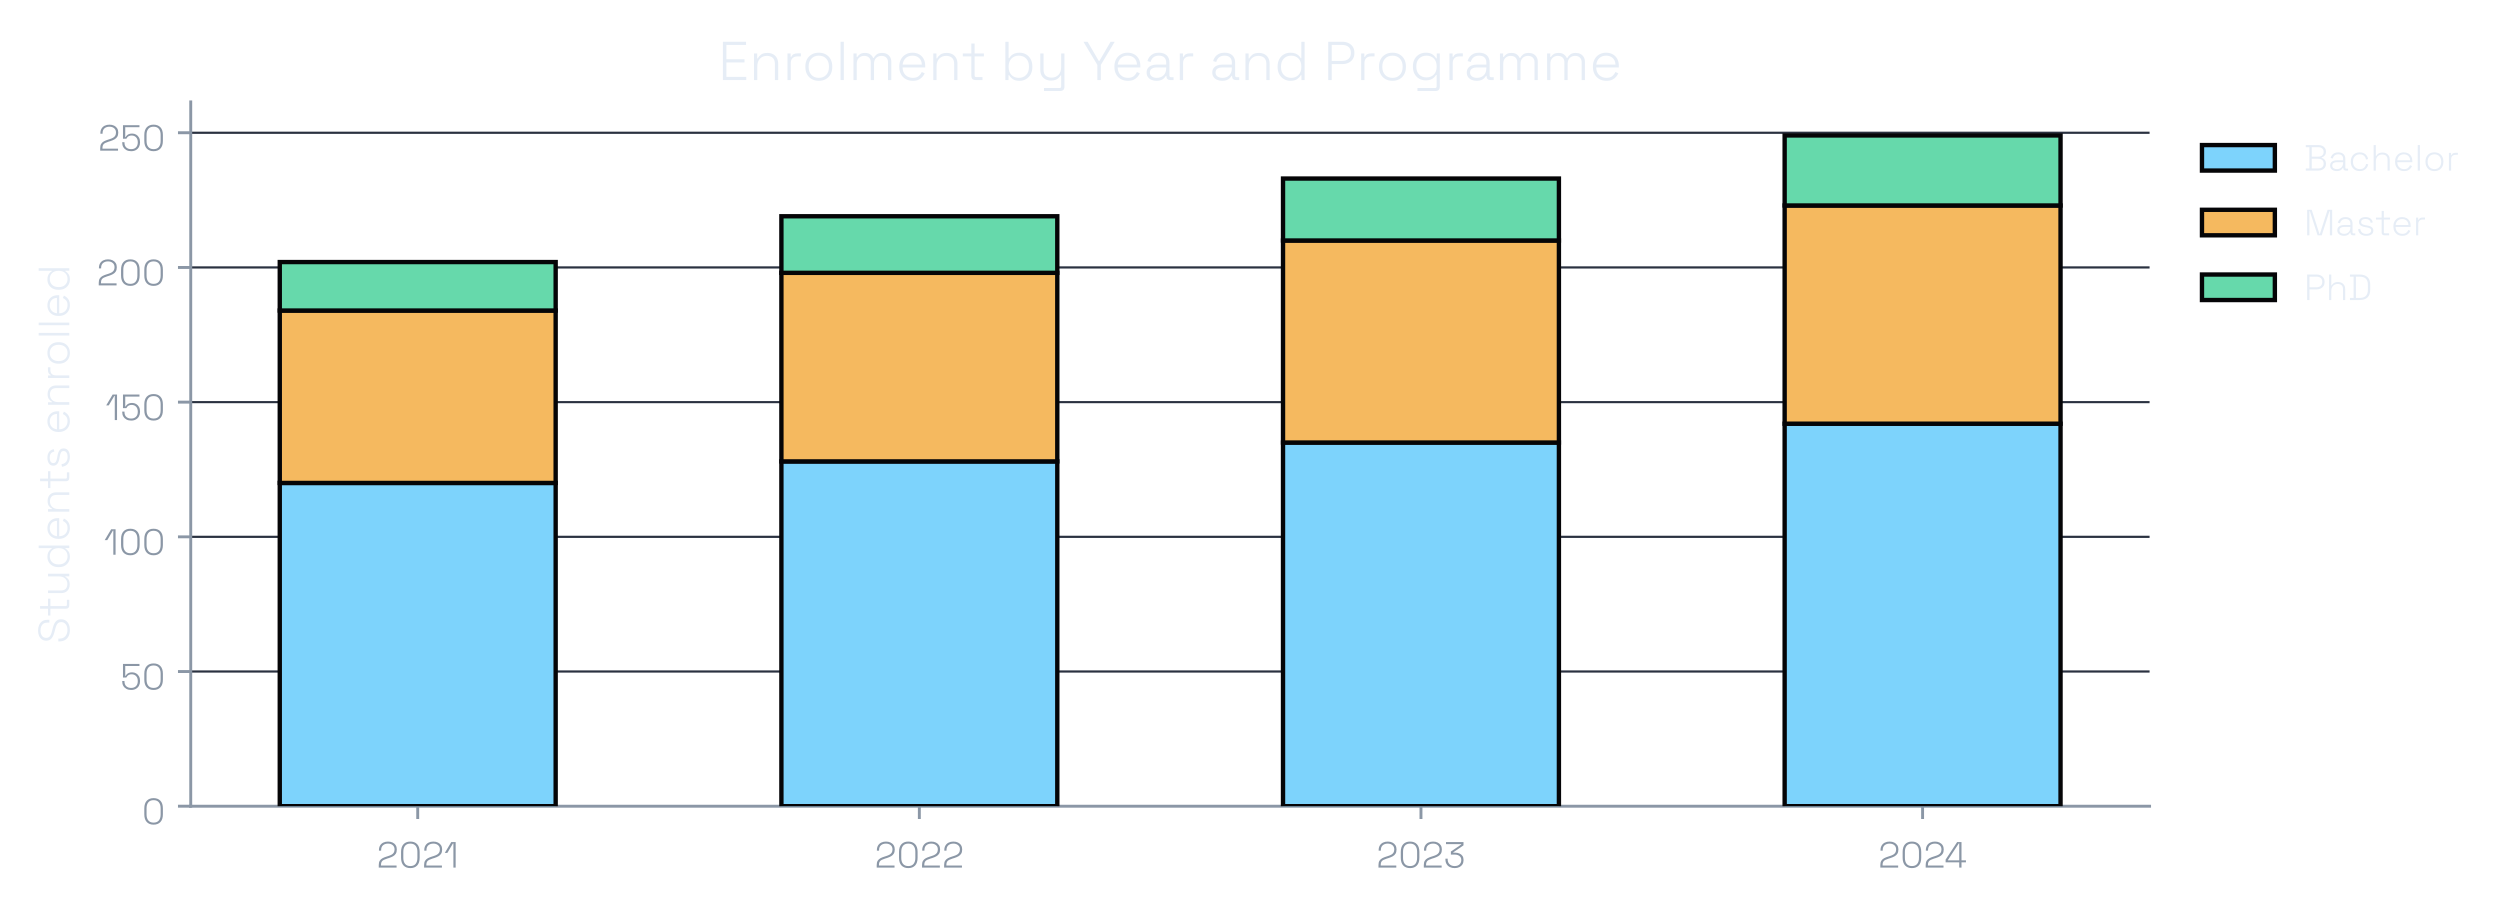
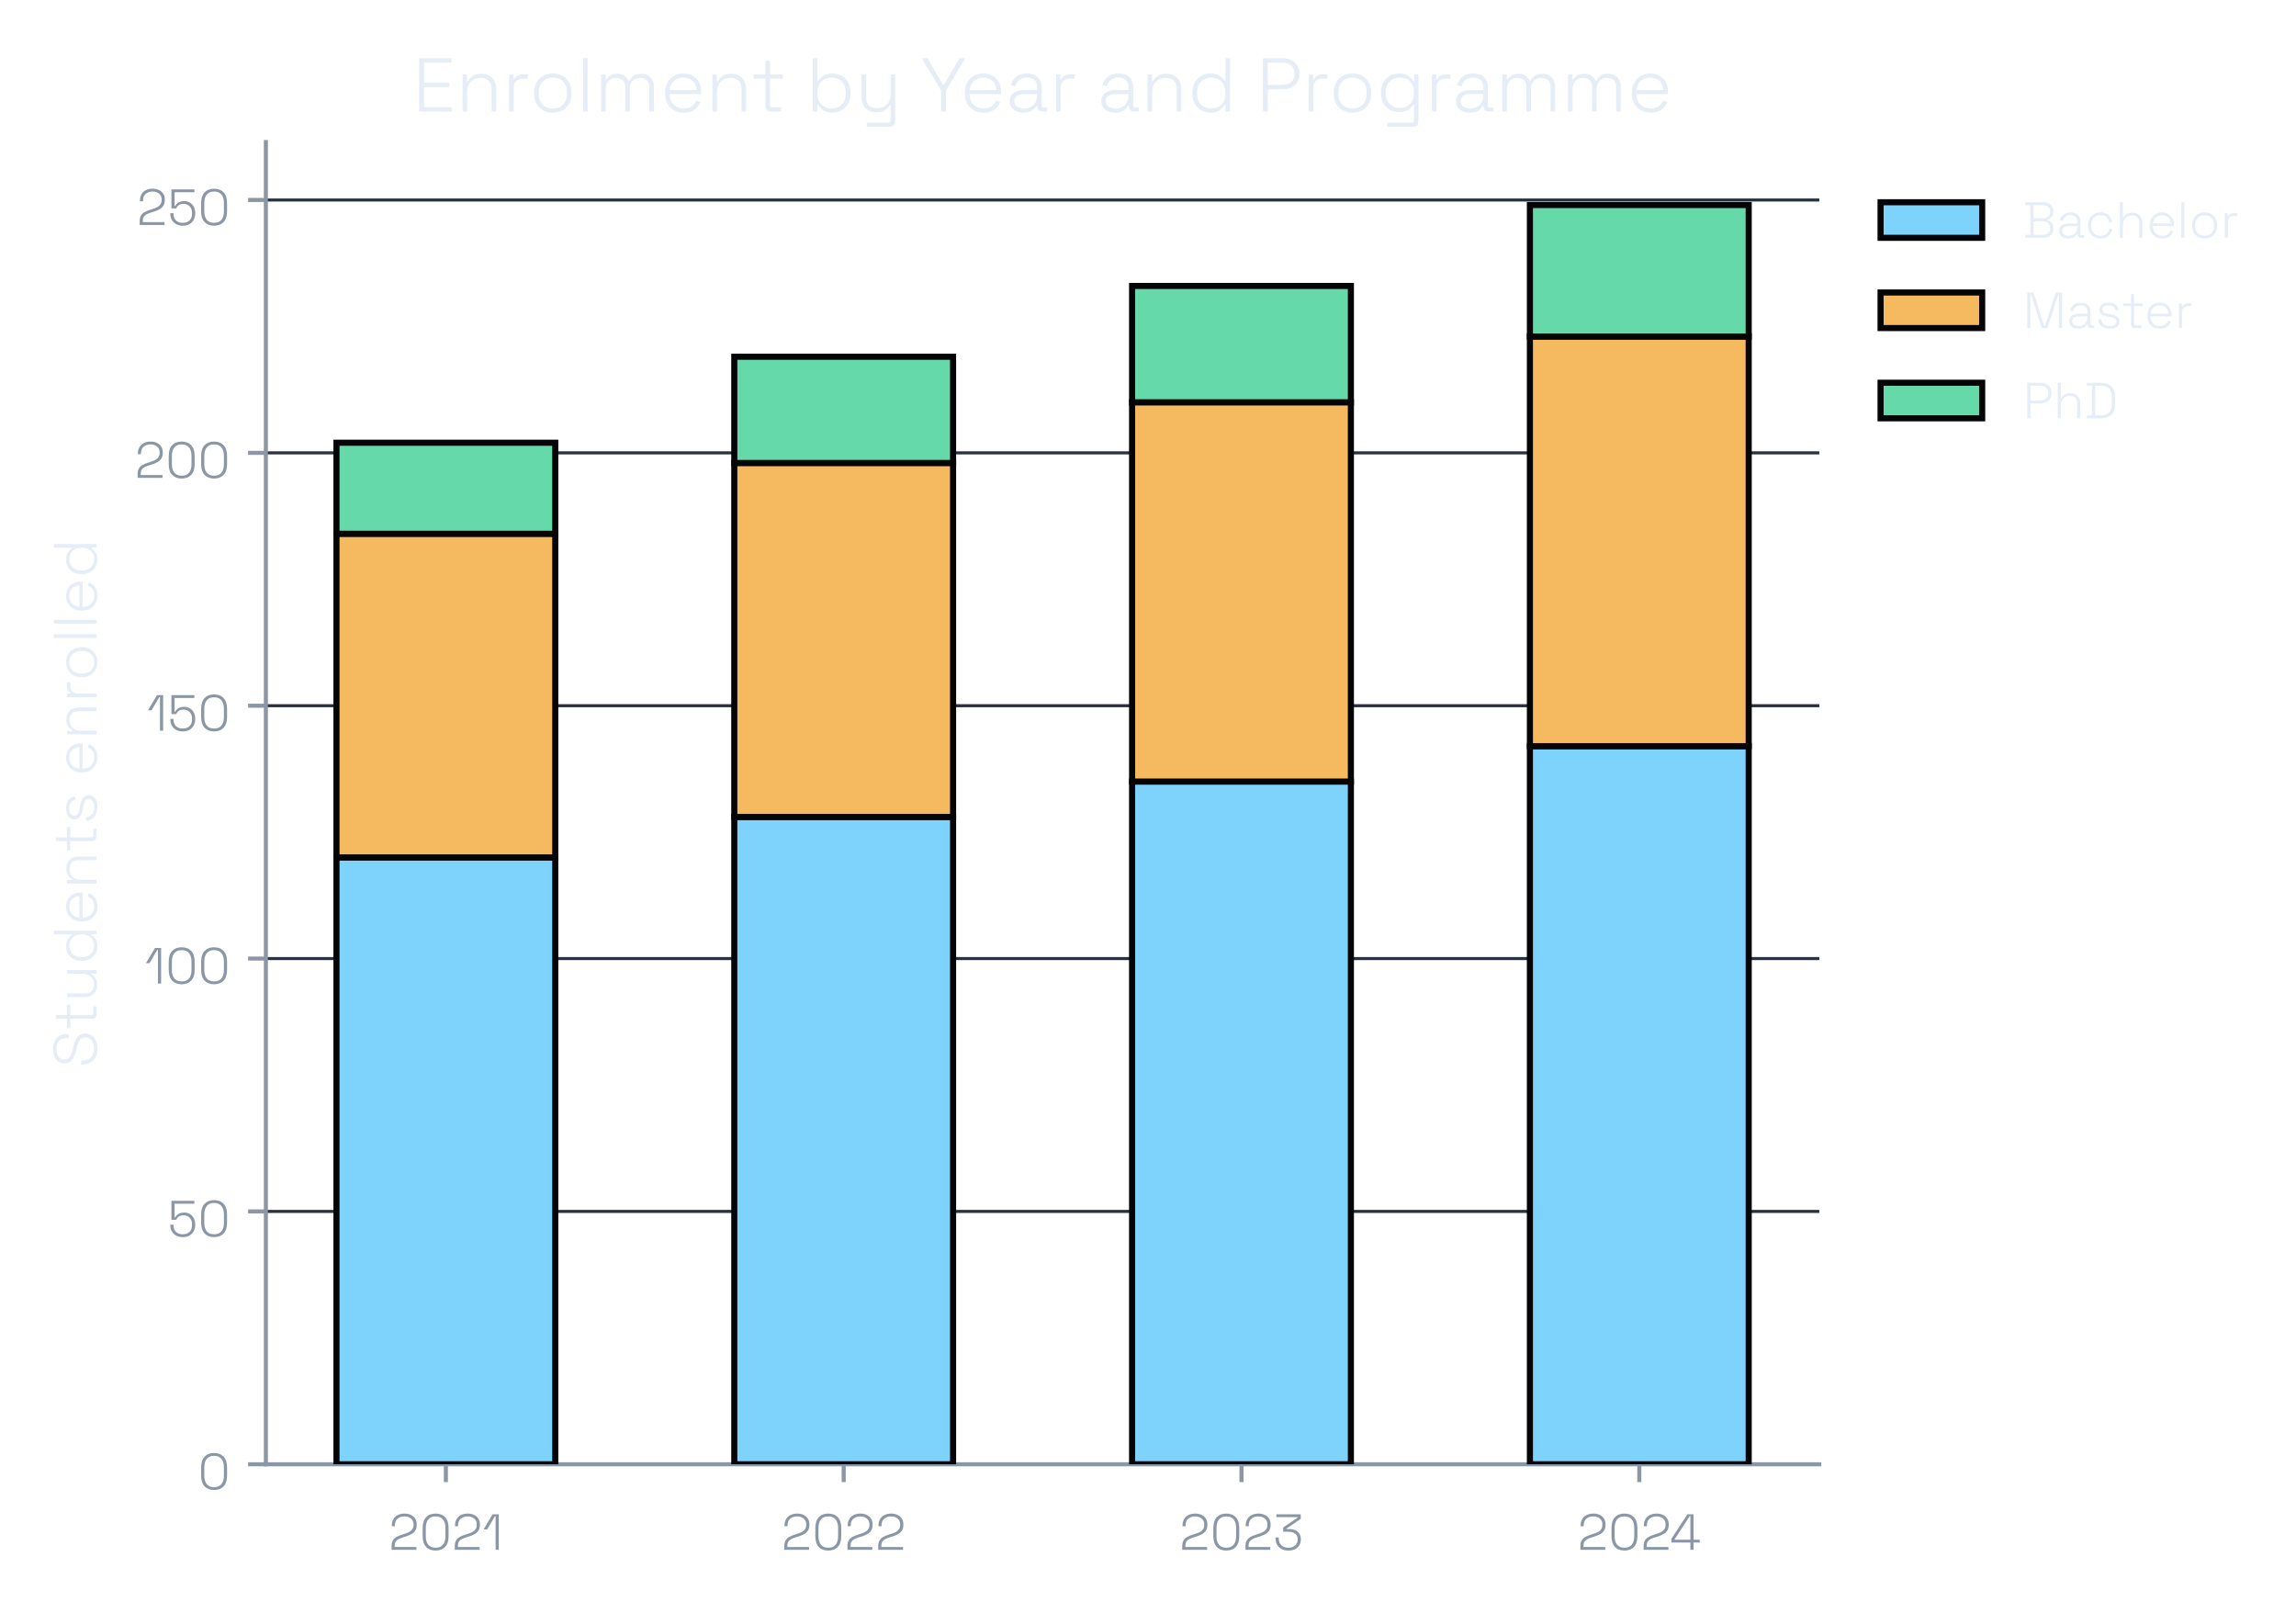
- <svg xmlns="http://www.w3.org/2000/svg" xmlns:xlink="http://www.w3.org/1999/xlink" width="685.918pt" height="248.16pt" viewBox="0 0 685.918 248.16" version="1.1">
+ <svg xmlns="http://www.w3.org/2000/svg" xmlns:xlink="http://www.w3.org/1999/xlink" width="451.923pt" height="315.12pt" viewBox="0 0 451.923 315.12" version="1.1">
  <defs>
    <style type="text/css">*{stroke-linejoin: round; stroke-linecap: butt}</style>
  </defs>
  <g id="figure_1">
    <g id="patch_1">
-       <path d="M 0 248.16  L 685.918 248.16  L 685.918 0  L 0 0  L 0 248.16  z " style="fill: none" />
+       <path d="M 0 315.12  L 451.923 315.12  L 451.923 0  L 0 0  L 0 315.12  z " style="fill: none" />
    </g>
    <g id="axes_1">
      <g id="patch_2">
-         <path d="M 52.331 221.2  L 589.774 221.2  L 589.774 27.96  L 52.331 27.96  L 52.331 221.2  z " style="fill: none" />
+         <path d="M 52.331 288.16  L 358.095 288.16  L 358.095 27.96  L 52.331 27.96  L 52.331 288.16  z " style="fill: none" />
      </g>
      <g id="matplotlib.axis_1">
        <g id="xtick_1">
          <g id="line2d_1">
            <defs>
              <path id="madc9e67ae6" d="M 0 0  L 0 3.5  " style="stroke: #8b97a6; stroke-width: 0.8" />
            </defs>
            <g>
-               <use xlink:href="#madc9e67ae6" x="114.608" y="221.2" style="fill: #8b97a6; stroke: #8b97a6; stroke-width: 0.8" />
+               <use xlink:href="#madc9e67ae6" x="87.762" y="288.16" style="fill: #8b97a6; stroke: #8b97a6; stroke-width: 0.8" />
            </g>
          </g>
          <g id="text_1">
-             <g style="fill: #8b97a6" transform="translate(103.3385 238.0395) scale(0.1 -0.1)">
+             <g style="fill: #8b97a6" transform="translate(76.49233 304.9995) scale(0.1 -0.1)">
              <defs>
                <path id="SpaceGrotesk-Light-3a" d="M 371 0  L 371 442  Q 371 922 544 1200  Q 717 1478 1027 1644  Q 1338 1811 1760 1939  L 2080 2042  Q 2394 2138 2634 2275  Q 2874 2413 3008 2630  Q 3142 2848 3142 3181  L 3142 3206  Q 3142 3674 2819 3942  Q 2496 4211 1997 4211  Q 1466 4211 1126 3926  Q 787 3642 787 3059  L 787 2976  L 403 2976  L 403 3059  Q 403 3546 608 3882  Q 813 4218 1174 4394  Q 1536 4570 1997 4570  Q 2458 4570 2806 4400  Q 3155 4230 3347 3926  Q 3539 3622 3539 3219  L 3539 3162  Q 3539 2726 3369 2448  Q 3200 2170 2893 1994  Q 2586 1818 2170 1683  L 1850 1587  Q 1504 1478 1264 1360  Q 1024 1242 896 1046  Q 768 851 768 506  L 768 358  L 3501 358  L 3501 0  L 371 0  z " transform="scale(0.015625)" />
                <path id="SpaceGrotesk-Light-38" d="M 2042 -90  Q 1286 -90 848 368  Q 410 826 410 1728  L 410 2752  Q 410 3654 848 4112  Q 1286 4570 2042 4570  Q 2797 4570 3235 4112  Q 3674 3654 3674 2752  L 3674 1728  Q 3674 826 3235 368  Q 2797 -90 2042 -90  z M 2042 269  Q 2656 269 2966 649  Q 3277 1030 3277 1702  L 3277 2778  Q 3277 3450 2966 3830  Q 2656 4211 2042 4211  Q 1427 4211 1116 3830  Q 806 3450 806 2778  L 806 1702  Q 806 1030 1116 649  Q 1427 269 2042 269  z " transform="scale(0.015625)" />
                <path id="SpaceGrotesk-Light-39" d="M 1638 0  L 1638 4237  L 1555 4237  L 576 2573  L 128 2573  L 1261 4480  L 2035 4480  L 2035 0  L 1638 0  z " transform="scale(0.015625)" />
              </defs>
              <use xlink:href="#SpaceGrotesk-Light-3a" />
              <use xlink:href="#SpaceGrotesk-Light-38" transform="translate(60.59375 0)" />
              <use xlink:href="#SpaceGrotesk-Light-3a" transform="translate(124.3906 0)" />
              <use xlink:href="#SpaceGrotesk-Light-39" transform="translate(184.9844 0)" />
            </g>
          </g>
        </g>
        <g id="xtick_2">
          <g id="line2d_2">
            <g>
-               <use xlink:href="#madc9e67ae6" x="252.237" y="221.2" style="fill: #8b97a6; stroke: #8b97a6; stroke-width: 0.8" />
+               <use xlink:href="#madc9e67ae6" x="166.063" y="288.16" style="fill: #8b97a6; stroke: #8b97a6; stroke-width: 0.8" />
            </g>
          </g>
          <g id="text_2">
-             <g style="fill: #8b97a6" transform="translate(239.9585 238.0395) scale(0.1 -0.1)">
+             <g style="fill: #8b97a6" transform="translate(153.7838 304.9995) scale(0.1 -0.1)">
              <use xlink:href="#SpaceGrotesk-Light-3a" />
              <use xlink:href="#SpaceGrotesk-Light-38" transform="translate(60.59375 0)" />
              <use xlink:href="#SpaceGrotesk-Light-3a" transform="translate(124.3906 0)" />
              <use xlink:href="#SpaceGrotesk-Light-3a" transform="translate(184.9844 0)" />
            </g>
          </g>
        </g>
        <g id="xtick_3">
          <g id="line2d_3">
            <g>
-               <use xlink:href="#madc9e67ae6" x="389.867" y="221.2" style="fill: #8b97a6; stroke: #8b97a6; stroke-width: 0.8" />
+               <use xlink:href="#madc9e67ae6" x="244.363" y="288.16" style="fill: #8b97a6; stroke: #8b97a6; stroke-width: 0.8" />
            </g>
          </g>
          <g id="text_3">
-             <g style="fill: #8b97a6" transform="translate(377.6278 238.0395) scale(0.1 -0.1)">
+             <g style="fill: #8b97a6" transform="translate(232.1244 304.9995) scale(0.1 -0.1)">
              <defs>
                <path id="SpaceGrotesk-Light-3b" d="M 1939 -90  Q 1472 -90 1104 89  Q 736 269 528 611  Q 320 954 320 1440  L 320 1562  L 717 1562  L 717 1434  Q 717 890 1056 579  Q 1395 269 1939 269  Q 2490 269 2797 563  Q 3104 858 3104 1306  L 3104 1344  Q 3104 1677 2947 1881  Q 2790 2086 2524 2185  Q 2259 2285 1939 2285  L 1280 2285  L 1280 2822  L 3098 4058  L 3098 4122  L 422 4122  L 422 4480  L 3494 4480  L 3494 3904  L 1696 2682  L 1696 2618  L 2048 2618  Q 2464 2618 2790 2474  Q 3117 2330 3309 2051  Q 3501 1773 3501 1357  L 3501 1293  Q 3501 877 3309 566  Q 3117 256 2765 83  Q 2413 -90 1939 -90  z " transform="scale(0.015625)" />
              </defs>
              <use xlink:href="#SpaceGrotesk-Light-3a" />
              <use xlink:href="#SpaceGrotesk-Light-38" transform="translate(60.59375 0)" />
              <use xlink:href="#SpaceGrotesk-Light-3a" transform="translate(124.3906 0)" />
              <use xlink:href="#SpaceGrotesk-Light-3b" transform="translate(184.4844 0)" />
            </g>
          </g>
        </g>
        <g id="xtick_4">
          <g id="line2d_4">
            <g>
-               <use xlink:href="#madc9e67ae6" x="527.496" y="221.2" style="fill: #8b97a6; stroke: #8b97a6; stroke-width: 0.8" />
+               <use xlink:href="#madc9e67ae6" x="322.664" y="288.16" style="fill: #8b97a6; stroke: #8b97a6; stroke-width: 0.8" />
            </g>
          </g>
          <g id="text_4">
-             <g style="fill: #8b97a6" transform="translate(515.322 238.0395) scale(0.1 -0.1)">
+             <g style="fill: #8b97a6" transform="translate(310.4901 304.9995) scale(0.1 -0.1)">
              <defs>
                <path id="SpaceGrotesk-Light-3c" d="M 2611 0  L 2611 922  L 218 922  L 218 1395  L 2240 4480  L 3008 4480  L 3008 1280  L 3789 1280  L 3789 922  L 3008 922  L 3008 0  L 2611 0  z M 634 1280  L 2611 1280  L 2611 4250  L 2534 4250  L 634 1344  L 634 1280  z " transform="scale(0.015625)" />
              </defs>
              <use xlink:href="#SpaceGrotesk-Light-3a" />
              <use xlink:href="#SpaceGrotesk-Light-38" transform="translate(60.59375 0)" />
              <use xlink:href="#SpaceGrotesk-Light-3a" transform="translate(124.3906 0)" />
              <use xlink:href="#SpaceGrotesk-Light-3c" transform="translate(181.4844 0)" />
            </g>
          </g>
        </g>
      </g>
      <g id="matplotlib.axis_2">
        <g id="ytick_1">
          <g id="line2d_5">
-             <path d="M 52.331 221.2  L 589.774 221.2  " clip-path="url(#pd6fb20e3fd)" style="fill: none; stroke: #2a3140; stroke-width: 0.6; stroke-linecap: square" />
+             <path d="M 52.331 288.16  L 358.095 288.16  " clip-path="url(#p3722c68fb1)" style="fill: none; stroke: #2a3140; stroke-width: 0.6; stroke-linecap: square" />
          </g>
          <g id="line2d_6">
            <defs>
              <path id="m5a9361fdca" d="M 0 0  L -3.5 0  " style="stroke: #8b97a6; stroke-width: 0.8" />
            </defs>
            <g>
-               <use xlink:href="#m5a9361fdca" x="52.331" y="221.2" style="fill: #8b97a6; stroke: #8b97a6; stroke-width: 0.8" />
+               <use xlink:href="#m5a9361fdca" x="52.331" y="288.16" style="fill: #8b97a6; stroke: #8b97a6; stroke-width: 0.8" />
            </g>
          </g>
          <g id="text_5">
-             <g style="fill: #8b97a6" transform="translate(38.95106 226.1195) scale(0.1 -0.1)">
+             <g style="fill: #8b97a6" transform="translate(38.95106 293.0795) scale(0.1 -0.1)">
              <use xlink:href="#SpaceGrotesk-Light-38" />
            </g>
          </g>
        </g>
        <g id="ytick_2">
          <g id="line2d_7">
-             <path d="M 52.331 184.244  L 589.774 184.244  " clip-path="url(#pd6fb20e3fd)" style="fill: none; stroke: #2a3140; stroke-width: 0.6; stroke-linecap: square" />
+             <path d="M 52.331 238.399  L 358.095 238.399  " clip-path="url(#p3722c68fb1)" style="fill: none; stroke: #2a3140; stroke-width: 0.6; stroke-linecap: square" />
          </g>
          <g id="line2d_8">
            <g>
-               <use xlink:href="#m5a9361fdca" x="52.331" y="184.244" style="fill: #8b97a6; stroke: #8b97a6; stroke-width: 0.8" />
+               <use xlink:href="#m5a9361fdca" x="52.331" y="238.399" style="fill: #8b97a6; stroke: #8b97a6; stroke-width: 0.8" />
            </g>
          </g>
          <g id="text_6">
-             <g style="fill: #8b97a6" transform="translate(32.97138 189.1642) scale(0.1 -0.1)">
+             <g style="fill: #8b97a6" transform="translate(32.97138 243.3187) scale(0.1 -0.1)">
              <defs>
                <path id="SpaceGrotesk-Light-3d" d="M 1926 -90  Q 1453 -90 1101 99  Q 749 288 553 624  Q 358 960 358 1402  L 358 1485  L 755 1485  L 755 1421  Q 755 845 1081 557  Q 1408 269 1920 269  Q 2470 269 2780 582  Q 3091 896 3091 1453  L 3091 1504  Q 3091 2035 2793 2348  Q 2496 2662 2010 2662  Q 1728 2662 1542 2569  Q 1357 2477 1251 2345  Q 1146 2214 1082 2093  L 493 2093  L 493 4480  L 3386 4480  L 3386 4122  L 890 4122  L 890 2387  L 966 2387  Q 1037 2534 1171 2675  Q 1306 2816 1533 2912  Q 1760 3008 2099 3008  Q 2490 3008 2803 2825  Q 3117 2643 3302 2307  Q 3488 1971 3488 1510  L 3488 1446  Q 3488 998 3299 652  Q 3110 307 2761 108  Q 2413 -90 1926 -90  z " transform="scale(0.015625)" />
              </defs>
              <use xlink:href="#SpaceGrotesk-Light-3d" />
              <use xlink:href="#SpaceGrotesk-Light-38" transform="translate(59.79688 0)" />
            </g>
          </g>
        </g>
        <g id="ytick_3">
          <g id="line2d_9">
-             <path d="M 52.331 147.289  L 589.774 147.289  " clip-path="url(#pd6fb20e3fd)" style="fill: none; stroke: #2a3140; stroke-width: 0.6; stroke-linecap: square" />
+             <path d="M 52.331 188.638  L 358.095 188.638  " clip-path="url(#p3722c68fb1)" style="fill: none; stroke: #2a3140; stroke-width: 0.6; stroke-linecap: square" />
          </g>
          <g id="line2d_10">
            <g>
-               <use xlink:href="#m5a9361fdca" x="52.331" y="147.289" style="fill: #8b97a6; stroke: #8b97a6; stroke-width: 0.8" />
+               <use xlink:href="#m5a9361fdca" x="52.331" y="188.638" style="fill: #8b97a6; stroke: #8b97a6; stroke-width: 0.8" />
            </g>
          </g>
          <g id="text_7">
-             <g style="fill: #8b97a6" transform="translate(28.53075 152.2088) scale(0.1 -0.1)">
+             <g style="fill: #8b97a6" transform="translate(28.53075 193.5578) scale(0.1 -0.1)">
              <use xlink:href="#SpaceGrotesk-Light-39" />
              <use xlink:href="#SpaceGrotesk-Light-38" transform="translate(40.40625 0)" />
              <use xlink:href="#SpaceGrotesk-Light-38" transform="translate(104.2031 0)" />
            </g>
          </g>
        </g>
        <g id="ytick_4">
          <g id="line2d_11">
-             <path d="M 52.331 110.333  L 589.774 110.333  " clip-path="url(#pd6fb20e3fd)" style="fill: none; stroke: #2a3140; stroke-width: 0.6; stroke-linecap: square" />
+             <path d="M 52.331 138.877  L 358.095 138.877  " clip-path="url(#p3722c68fb1)" style="fill: none; stroke: #2a3140; stroke-width: 0.6; stroke-linecap: square" />
          </g>
          <g id="line2d_12">
            <g>
-               <use xlink:href="#m5a9361fdca" x="52.331" y="110.333" style="fill: #8b97a6; stroke: #8b97a6; stroke-width: 0.8" />
+               <use xlink:href="#m5a9361fdca" x="52.331" y="138.877" style="fill: #8b97a6; stroke: #8b97a6; stroke-width: 0.8" />
            </g>
          </g>
          <g id="text_8">
-             <g style="fill: #8b97a6" transform="translate(28.93075 115.2535) scale(0.1 -0.1)">
+             <g style="fill: #8b97a6" transform="translate(28.93075 143.797) scale(0.1 -0.1)">
              <use xlink:href="#SpaceGrotesk-Light-39" />
              <use xlink:href="#SpaceGrotesk-Light-3d" transform="translate(40.40625 0)" />
              <use xlink:href="#SpaceGrotesk-Light-38" transform="translate(100.2031 0)" />
            </g>
          </g>
        </g>
        <g id="ytick_5">
          <g id="line2d_13">
-             <path d="M 52.331 73.378  L 589.774 73.378  " clip-path="url(#pd6fb20e3fd)" style="fill: none; stroke: #2a3140; stroke-width: 0.6; stroke-linecap: square" />
+             <path d="M 52.331 89.116  L 358.095 89.116  " clip-path="url(#p3722c68fb1)" style="fill: none; stroke: #2a3140; stroke-width: 0.6; stroke-linecap: square" />
          </g>
          <g id="line2d_14">
            <g>
-               <use xlink:href="#m5a9361fdca" x="52.331" y="73.378" style="fill: #8b97a6; stroke: #8b97a6; stroke-width: 0.8" />
+               <use xlink:href="#m5a9361fdca" x="52.331" y="89.116" style="fill: #8b97a6; stroke: #8b97a6; stroke-width: 0.8" />
            </g>
          </g>
          <g id="text_9">
-             <g style="fill: #8b97a6" transform="translate(26.512 78.29812) scale(0.1 -0.1)">
+             <g style="fill: #8b97a6" transform="translate(26.512 94.03609) scale(0.1 -0.1)">
              <use xlink:href="#SpaceGrotesk-Light-3a" />
              <use xlink:href="#SpaceGrotesk-Light-38" transform="translate(60.59375 0)" />
              <use xlink:href="#SpaceGrotesk-Light-38" transform="translate(124.3906 0)" />
            </g>
          </g>
        </g>
        <g id="ytick_6">
          <g id="line2d_15">
-             <path d="M 52.331 36.423  L 589.774 36.423  " clip-path="url(#pd6fb20e3fd)" style="fill: none; stroke: #2a3140; stroke-width: 0.6; stroke-linecap: square" />
+             <path d="M 52.331 39.355  L 358.095 39.355  " clip-path="url(#p3722c68fb1)" style="fill: none; stroke: #2a3140; stroke-width: 0.6; stroke-linecap: square" />
          </g>
          <g id="line2d_16">
            <g>
-               <use xlink:href="#m5a9361fdca" x="52.331" y="36.423" style="fill: #8b97a6; stroke: #8b97a6; stroke-width: 0.8" />
+               <use xlink:href="#m5a9361fdca" x="52.331" y="39.355" style="fill: #8b97a6; stroke: #8b97a6; stroke-width: 0.8" />
            </g>
          </g>
          <g id="text_10">
-             <g style="fill: #8b97a6" transform="translate(26.912 41.34278) scale(0.1 -0.1)">
+             <g style="fill: #8b97a6" transform="translate(26.912 44.27524) scale(0.1 -0.1)">
              <use xlink:href="#SpaceGrotesk-Light-3a" />
              <use xlink:href="#SpaceGrotesk-Light-3d" transform="translate(60.59375 0)" />
              <use xlink:href="#SpaceGrotesk-Light-38" transform="translate(120.3906 0)" />
            </g>
          </g>
        </g>
        <g id="text_11">
-           <g style="fill: #e6edf6" transform="translate(19.008 176.6335) rotate(-90) scale(0.12 -0.12)">
+           <g style="fill: #e6edf6" transform="translate(19.008 210.1135) rotate(-90) scale(0.12 -0.12)">
            <defs>
              <path id="SpaceGrotesk-Light-16" d="M 2016 -90  Q 1536 -90 1158 80  Q 781 250 563 598  Q 346 947 346 1485  L 346 1606  L 755 1606  L 755 1485  Q 755 864 1110 566  Q 1466 269 2016 269  Q 2573 269 2873 528  Q 3174 787 3174 1190  Q 3174 1459 3043 1622  Q 2912 1786 2678 1885  Q 2445 1984 2138 2061  L 1728 2163  Q 1363 2259 1075 2403  Q 787 2547 620 2780  Q 454 3014 454 3379  Q 454 3744 643 4013  Q 832 4282 1165 4426  Q 1498 4570 1939 4570  Q 2381 4570 2736 4416  Q 3091 4262 3299 3964  Q 3507 3667 3507 3219  L 3507 2918  L 3098 2918  L 3098 3219  Q 3098 3571 2944 3788  Q 2790 4006 2528 4108  Q 2266 4211 1939 4211  Q 1472 4211 1168 3996  Q 864 3782 864 3379  Q 864 3110 989 2950  Q 1114 2790 1341 2694  Q 1568 2598 1875 2522  L 2285 2419  Q 2637 2336 2931 2198  Q 3226 2061 3405 1821  Q 3584 1581 3584 1190  Q 3584 800 3389 512  Q 3194 224 2842 67  Q 2490 -90 2016 -90  z " transform="scale(0.015625)" />
              <path id="SpaceGrotesk-Light-31" d="M 1690 0  Q 1440 0 1315 128  Q 1190 256 1190 486  L 1190 2765  L 192 2765  L 192 3110  L 1190 3110  L 1190 4275  L 1574 4275  L 1574 3110  L 2662 3110  L 2662 2765  L 1574 2765  L 1574 538  Q 1574 346 1766 346  L 2496 346  L 2496 0  L 1690 0  z " transform="scale(0.015625)" />
              <path id="SpaceGrotesk-Light-32" d="M 1760 -64  Q 1427 -64 1142 77  Q 858 218 688 502  Q 518 787 518 1216  L 518 3110  L 902 3110  L 902 1242  Q 902 736 1158 509  Q 1414 282 1843 282  Q 2323 282 2643 598  Q 2963 915 2963 1555  L 2963 3110  L 3347 3110  L 3347 0  L 2976 0  L 2976 576  L 2899 576  Q 2784 326 2521 131  Q 2259 -64 1760 -64  z " transform="scale(0.015625)" />
              <path id="SpaceGrotesk-Light-21" d="M 1907 -90  Q 1491 -90 1152 105  Q 813 301 611 662  Q 410 1024 410 1517  L 410 1594  Q 410 2086 608 2448  Q 806 2810 1148 3005  Q 1491 3200 1907 3200  Q 2253 3200 2489 3107  Q 2726 3014 2876 2870  Q 3027 2726 3110 2566  L 3187 2566  L 3187 4480  L 3571 4480  L 3571 0  L 3200 0  L 3200 570  L 3123 570  Q 2989 314 2704 112  Q 2419 -90 1907 -90  z M 1997 256  Q 2528 256 2857 595  Q 3187 934 3187 1530  L 3187 1581  Q 3187 2176 2857 2515  Q 2528 2854 1997 2854  Q 1472 2854 1139 2515  Q 806 2176 806 1581  L 806 1530  Q 806 934 1139 595  Q 1472 256 1997 256  z " transform="scale(0.015625)" />
              <path id="SpaceGrotesk-Light-22" d="M 1997 -90  Q 1517 -90 1161 112  Q 806 314 608 678  Q 410 1043 410 1517  L 410 1594  Q 410 2074 608 2435  Q 806 2797 1155 2998  Q 1504 3200 1952 3200  Q 2387 3200 2723 3017  Q 3059 2835 3251 2492  Q 3443 2150 3443 1677  L 3443 1472  L 794 1472  Q 813 890 1149 573  Q 1485 256 1997 256  Q 2432 256 2672 454  Q 2912 653 3040 941  L 3386 787  Q 3290 576 3120 374  Q 2950 173 2681 41  Q 2413 -90 1997 -90  z M 800 1805  L 3053 1805  Q 3027 2310 2726 2582  Q 2426 2854 1952 2854  Q 1485 2854 1177 2582  Q 870 2310 800 1805  z " transform="scale(0.015625)" />
              <path id="SpaceGrotesk-Light-2b" d="M 563 0  L 563 3110  L 934 3110  L 934 2534  L 1011 2534  Q 1126 2784 1388 2979  Q 1651 3174 2150 3174  Q 2490 3174 2771 3033  Q 3053 2893 3222 2608  Q 3392 2323 3392 1894  L 3392 0  L 3008 0  L 3008 1869  Q 3008 2381 2752 2605  Q 2496 2829 2067 2829  Q 1587 2829 1267 2512  Q 947 2195 947 1555  L 947 0  L 563 0  z " transform="scale(0.015625)" />
              <path id="SpaceGrotesk-Light-30" d="M 1798 -90  Q 1235 -90 835 179  Q 435 448 346 1069  L 723 1139  Q 774 800 931 605  Q 1088 410 1315 326  Q 1542 243 1798 243  Q 2182 243 2416 400  Q 2650 557 2650 832  Q 2650 1114 2429 1222  Q 2208 1331 1843 1395  L 1549 1446  Q 1254 1498 1017 1603  Q 781 1709 643 1888  Q 506 2067 506 2336  Q 506 2739 822 2969  Q 1139 3200 1664 3200  Q 2195 3200 2518 2960  Q 2842 2720 2925 2266  L 2566 2189  Q 2502 2560 2262 2713  Q 2022 2867 1664 2867  Q 1312 2867 1101 2732  Q 890 2598 890 2336  Q 890 2080 1082 1961  Q 1274 1843 1606 1786  L 1901 1734  Q 2221 1683 2477 1584  Q 2733 1485 2883 1305  Q 3034 1126 3034 832  Q 3034 390 2701 150  Q 2368 -90 1798 -90  z " transform="scale(0.015625)" />
              <path id="SpaceGrotesk-Light-3" transform="scale(0.015625)" />
              <path id="SpaceGrotesk-Light-2f" d="M 563 0  L 563 3110  L 934 3110  L 934 2720  L 1011 2720  Q 1101 2931 1277 3027  Q 1453 3123 1766 3123  L 2131 3123  L 2131 2765  L 1722 2765  Q 1370 2765 1158 2566  Q 947 2368 947 1946  L 947 0  L 563 0  z " transform="scale(0.015625)" />
              <path id="SpaceGrotesk-Light-2c" d="M 1984 -90  Q 1510 -90 1155 112  Q 800 314 605 675  Q 410 1037 410 1517  L 410 1594  Q 410 2074 605 2435  Q 800 2797 1155 2998  Q 1510 3200 1984 3200  Q 2458 3200 2813 2998  Q 3168 2797 3363 2435  Q 3558 2074 3558 1594  L 3558 1517  Q 3558 1037 3363 675  Q 3168 314 2813 112  Q 2458 -90 1984 -90  z M 1984 256  Q 2534 256 2854 605  Q 3174 954 3174 1530  L 3174 1581  Q 3174 2157 2854 2505  Q 2534 2854 1984 2854  Q 1440 2854 1117 2505  Q 794 2157 794 1581  L 794 1530  Q 794 954 1117 605  Q 1440 256 1984 256  z " transform="scale(0.015625)" />
              <path id="SpaceGrotesk-Light-29" d="M 563 0  L 563 4480  L 947 4480  L 947 0  L 563 0  z " transform="scale(0.015625)" />
            </defs>
            <use xlink:href="#SpaceGrotesk-Light-16" />
            <use xlink:href="#SpaceGrotesk-Light-31" transform="translate(61.59375 0)" />
            <use xlink:href="#SpaceGrotesk-Light-32" transform="translate(107.7969 0)" />
            <use xlink:href="#SpaceGrotesk-Light-21" transform="translate(168.8906 0)" />
            <use xlink:href="#SpaceGrotesk-Light-22" transform="translate(233.4844 0)" />
            <use xlink:href="#SpaceGrotesk-Light-2b" transform="translate(293.2812 0)" />
            <use xlink:href="#SpaceGrotesk-Light-31" transform="translate(353.0781 0)" />
            <use xlink:href="#SpaceGrotesk-Light-30" transform="translate(399.2812 0)" />
            <use xlink:href="#SpaceGrotesk-Light-3" transform="translate(452.0781 0)" />
            <use xlink:href="#SpaceGrotesk-Light-22" transform="translate(477.875 0)" />
            <use xlink:href="#SpaceGrotesk-Light-2b" transform="translate(537.6719 0)" />
            <use xlink:href="#SpaceGrotesk-Light-2f" transform="translate(598.875 0)" />
            <use xlink:href="#SpaceGrotesk-Light-2c" transform="translate(633.9844 0)" />
            <use xlink:href="#SpaceGrotesk-Light-29" transform="translate(695.9844 0)" />
            <use xlink:href="#SpaceGrotesk-Light-29" transform="translate(719.5781 0)" />
            <use xlink:href="#SpaceGrotesk-Light-22" transform="translate(743.1719 0)" />
            <use xlink:href="#SpaceGrotesk-Light-21" transform="translate(802.9688 0)" />
          </g>
        </g>
      </g>
      <g id="patch_3">
-         <path d="M 52.331 221.2  L 52.331 27.96  " style="fill: none; stroke: #8b97a6; stroke-width: 0.8; stroke-linejoin: miter; stroke-linecap: square" />
+         <path d="M 52.331 288.16  L 52.331 27.96  " style="fill: none; stroke: #8b97a6; stroke-width: 0.8; stroke-linejoin: miter; stroke-linecap: square" />
      </g>
      <g id="patch_4">
-         <path d="M 52.331 221.2  L 589.774 221.2  " style="fill: none; stroke: #8b97a6; stroke-width: 0.8; stroke-linejoin: miter; stroke-linecap: square" />
+         <path d="M 52.331 288.16  L 358.095 288.16  " style="fill: none; stroke: #8b97a6; stroke-width: 0.8; stroke-linejoin: miter; stroke-linecap: square" />
      </g>
      <g id="patch_5">
-         <path d="M 76.76 221.2  L 152.456 221.2  L 152.456 132.507  L 76.76 132.507  z " clip-path="url(#pd6fb20e3fd)" style="fill: #7dd3fc; stroke: #050507; stroke-width: 1.2; stroke-linejoin: miter" />
+         <path d="M 66.229 288.16  L 109.295 288.16  L 109.295 168.733  L 66.229 168.733  z " clip-path="url(#p3722c68fb1)" style="fill: #7dd3fc; stroke: #050507; stroke-width: 1.2; stroke-linejoin: miter" />
      </g>
      <g id="patch_6">
-         <path d="M 214.389 221.2  L 290.086 221.2  L 290.086 126.594  L 214.389 126.594  z " clip-path="url(#pd6fb20e3fd)" style="fill: #7dd3fc; stroke: #050507; stroke-width: 1.2; stroke-linejoin: miter" />
+         <path d="M 144.53 288.16  L 187.595 288.16  L 187.595 160.772  L 144.53 160.772  z " clip-path="url(#p3722c68fb1)" style="fill: #7dd3fc; stroke: #050507; stroke-width: 1.2; stroke-linejoin: miter" />
      </g>
      <g id="patch_7">
-         <path d="M 352.019 221.2  L 427.715 221.2  L 427.715 121.42  L 352.019 121.42  z " clip-path="url(#pd6fb20e3fd)" style="fill: #7dd3fc; stroke: #050507; stroke-width: 1.2; stroke-linejoin: miter" />
+         <path d="M 222.831 288.16  L 265.896 288.16  L 265.896 153.805  L 222.831 153.805  z " clip-path="url(#p3722c68fb1)" style="fill: #7dd3fc; stroke: #050507; stroke-width: 1.2; stroke-linejoin: miter" />
      </g>
      <g id="patch_8">
-         <path d="M 489.648 221.2  L 565.344 221.2  L 565.344 116.246  L 489.648 116.246  z " clip-path="url(#pd6fb20e3fd)" style="fill: #7dd3fc; stroke: #050507; stroke-width: 1.2; stroke-linejoin: miter" />
+         <path d="M 301.132 288.16  L 344.197 288.16  L 344.197 146.839  L 301.132 146.839  z " clip-path="url(#p3722c68fb1)" style="fill: #7dd3fc; stroke: #050507; stroke-width: 1.2; stroke-linejoin: miter" />
      </g>
      <g id="patch_9">
-         <path d="M 76.76 132.507  L 152.456 132.507  L 152.456 85.204  L 76.76 85.204  z " clip-path="url(#pd6fb20e3fd)" style="fill: #f5b95f; stroke: #050507; stroke-width: 1.2; stroke-linejoin: miter" />
+         <path d="M 66.229 168.733  L 109.295 168.733  L 109.295 105.04  L 66.229 105.04  z " clip-path="url(#p3722c68fb1)" style="fill: #f5b95f; stroke: #050507; stroke-width: 1.2; stroke-linejoin: miter" />
      </g>
      <g id="patch_10">
-         <path d="M 214.389 126.594  L 290.086 126.594  L 290.086 74.856  L 214.389 74.856  z " clip-path="url(#pd6fb20e3fd)" style="fill: #f5b95f; stroke: #050507; stroke-width: 1.2; stroke-linejoin: miter" />
+         <path d="M 144.53 160.772  L 187.595 160.772  L 187.595 91.107  L 144.53 91.107  z " clip-path="url(#p3722c68fb1)" style="fill: #f5b95f; stroke: #050507; stroke-width: 1.2; stroke-linejoin: miter" />
      </g>
      <g id="patch_11">
-         <path d="M 352.019 121.42  L 427.715 121.42  L 427.715 65.987  L 352.019 65.987  z " clip-path="url(#pd6fb20e3fd)" style="fill: #f5b95f; stroke: #050507; stroke-width: 1.2; stroke-linejoin: miter" />
+         <path d="M 222.831 153.805  L 265.896 153.805  L 265.896 79.164  L 222.831 79.164  z " clip-path="url(#p3722c68fb1)" style="fill: #f5b95f; stroke: #050507; stroke-width: 1.2; stroke-linejoin: miter" />
      </g>
      <g id="patch_12">
-         <path d="M 489.648 116.246  L 565.344 116.246  L 565.344 56.379  L 489.648 56.379  z " clip-path="url(#pd6fb20e3fd)" style="fill: #f5b95f; stroke: #050507; stroke-width: 1.2; stroke-linejoin: miter" />
+         <path d="M 301.132 146.839  L 344.197 146.839  L 344.197 66.226  L 301.132 66.226  z " clip-path="url(#p3722c68fb1)" style="fill: #f5b95f; stroke: #050507; stroke-width: 1.2; stroke-linejoin: miter" />
      </g>
      <g id="patch_13">
-         <path d="M 76.76 85.204  L 152.456 85.204  L 152.456 71.9  L 76.76 71.9  z " clip-path="url(#pd6fb20e3fd)" style="fill: #66d9ab; stroke: #050507; stroke-width: 1.2; stroke-linejoin: miter" />
+         <path d="M 66.229 105.04  L 109.295 105.04  L 109.295 87.126  L 66.229 87.126  z " clip-path="url(#p3722c68fb1)" style="fill: #66d9ab; stroke: #050507; stroke-width: 1.2; stroke-linejoin: miter" />
      </g>
      <g id="patch_14">
-         <path d="M 214.389 74.856  L 290.086 74.856  L 290.086 59.335  L 214.389 59.335  z " clip-path="url(#pd6fb20e3fd)" style="fill: #66d9ab; stroke: #050507; stroke-width: 1.2; stroke-linejoin: miter" />
+         <path d="M 144.53 91.107  L 187.595 91.107  L 187.595 70.207  L 144.53 70.207  z " clip-path="url(#p3722c68fb1)" style="fill: #66d9ab; stroke: #050507; stroke-width: 1.2; stroke-linejoin: miter" />
      </g>
      <g id="patch_15">
-         <path d="M 352.019 65.987  L 427.715 65.987  L 427.715 48.988  L 352.019 48.988  z " clip-path="url(#pd6fb20e3fd)" style="fill: #66d9ab; stroke: #050507; stroke-width: 1.2; stroke-linejoin: miter" />
+         <path d="M 222.831 79.164  L 265.896 79.164  L 265.896 56.274  L 222.831 56.274  z " clip-path="url(#p3722c68fb1)" style="fill: #66d9ab; stroke: #050507; stroke-width: 1.2; stroke-linejoin: miter" />
      </g>
      <g id="patch_16">
-         <path d="M 489.648 56.379  L 565.344 56.379  L 565.344 37.162  L 489.648 37.162  z " clip-path="url(#pd6fb20e3fd)" style="fill: #66d9ab; stroke: #050507; stroke-width: 1.2; stroke-linejoin: miter" />
+         <path d="M 301.132 66.226  L 344.197 66.226  L 344.197 40.35  L 301.132 40.35  z " clip-path="url(#p3722c68fb1)" style="fill: #66d9ab; stroke: #050507; stroke-width: 1.2; stroke-linejoin: miter" />
      </g>
      <g id="text_12">
-         <g style="fill: #e6edf6" transform="translate(197.0525 21.96) scale(0.15 -0.15)">
+         <g style="fill: #e6edf6" transform="translate(81.21346 21.96) scale(0.15 -0.15)">
          <defs>
            <path id="SpaceGrotesk-Light-8" d="M 550 0  L 550 4480  L 3258 4480  L 3258 4109  L 960 4109  L 960 2432  L 3078 2432  L 3078 2061  L 960 2061  L 960 371  L 3283 371  L 3283 0  L 550 0  z " transform="scale(0.015625)" />
            <path id="SpaceGrotesk-Light-2a" d="M 563 0  L 563 3110  L 934 3110  L 934 2701  L 1011 2701  Q 1107 2874 1318 3024  Q 1530 3174 1920 3174  Q 2298 3174 2531 3001  Q 2765 2829 2867 2586  L 2944 2586  Q 3053 2829 3283 3001  Q 3514 3174 3930 3174  Q 4250 3174 4486 3043  Q 4723 2912 4857 2678  Q 4992 2445 4992 2131  L 4992 0  L 4608 0  L 4608 2093  Q 4608 2426 4406 2627  Q 4205 2829 3840 2829  Q 3469 2829 3219 2589  Q 2970 2349 2970 1888  L 2970 0  L 2586 0  L 2586 2093  Q 2586 2426 2384 2627  Q 2182 2829 1818 2829  Q 1446 2829 1196 2589  Q 947 2349 947 1888  L 947 0  L 563 0  z " transform="scale(0.015625)" />
            <path id="SpaceGrotesk-Light-1f" d="M 2227 -90  Q 1715 -90 1430 112  Q 1146 314 1011 570  L 934 570  L 934 0  L 563 0  L 563 4480  L 947 4480  L 947 2566  L 1024 2566  Q 1107 2726 1257 2870  Q 1408 3014 1648 3107  Q 1888 3200 2227 3200  Q 2650 3200 2989 3005  Q 3328 2810 3526 2448  Q 3725 2086 3725 1594  L 3725 1517  Q 3725 1024 3523 662  Q 3322 301 2982 105  Q 2643 -90 2227 -90  z M 2138 256  Q 2669 256 2998 595  Q 3328 934 3328 1530  L 3328 1581  Q 3328 2176 2998 2515  Q 2669 2854 2138 2854  Q 1613 2854 1280 2515  Q 947 2176 947 1581  L 947 1530  Q 947 934 1280 595  Q 1613 256 2138 256  z " transform="scale(0.015625)" />
            <path id="SpaceGrotesk-Light-36" d="M 954 -1280  L 954 -934  L 2771 -934  Q 2963 -934 2963 -742  L 2963 538  L 2886 538  Q 2810 384 2672 246  Q 2534 109 2313 22  Q 2093 -64 1760 -64  Q 1427 -64 1142 77  Q 858 218 688 499  Q 518 781 518 1210  L 518 3110  L 902 3110  L 902 1235  Q 902 730 1158 506  Q 1414 282 1843 282  Q 2323 282 2643 595  Q 2963 909 2963 1549  L 2963 3110  L 3347 3110  L 3347 -794  Q 3347 -1024 3222 -1152  Q 3098 -1280 2848 -1280  L 954 -1280  z " transform="scale(0.015625)" />
            <path id="SpaceGrotesk-Light-1c" d="M 1728 0  L 1728 1773  L 102 4480  L 589 4480  L 1894 2240  L 1971 2240  L 3277 4480  L 3763 4480  L 2138 1773  L 2138 0  L 1728 0  z " transform="scale(0.015625)" />
            <path id="SpaceGrotesk-Light-1e" d="M 1517 -90  Q 1190 -90 924 22  Q 659 134 505 352  Q 352 570 352 877  Q 352 1190 505 1395  Q 659 1600 921 1702  Q 1184 1805 1504 1805  L 2643 1805  L 2643 2054  Q 2643 2432 2425 2643  Q 2208 2854 1792 2854  Q 1382 2854 1142 2652  Q 902 2451 819 2112  L 448 2221  Q 525 2496 691 2717  Q 858 2938 1133 3069  Q 1408 3200 1792 3200  Q 2381 3200 2704 2893  Q 3027 2586 3027 2035  L 3027 525  Q 3027 333 3206 333  L 3507 333  L 3507 0  L 3098 0  Q 2899 0 2784 118  Q 2669 237 2669 442  L 2669 486  L 2605 486  Q 2522 346 2390 211  Q 2259 77 2048 -6  Q 1837 -90 1517 -90  z M 1542 256  Q 2035 256 2339 553  Q 2643 851 2643 1395  L 2643 1472  L 1510 1472  Q 1178 1472 957 1328  Q 736 1184 736 883  Q 736 582 963 419  Q 1190 256 1542 256  z " transform="scale(0.015625)" />
            <path id="SpaceGrotesk-Light-13" d="M 550 0  L 550 4480  L 2208 4480  Q 2605 4480 2921 4329  Q 3238 4179 3424 3897  Q 3610 3616 3610 3213  L 3610 3136  Q 3610 2733 3421 2448  Q 3232 2163 2915 2016  Q 2598 1869 2208 1869  L 960 1869  L 960 0  L 550 0  z M 960 2240  L 2163 2240  Q 2643 2240 2921 2477  Q 3200 2714 3200 3142  L 3200 3206  Q 3200 3642 2928 3875  Q 2656 4109 2163 4109  L 960 4109  L 960 2240  z " transform="scale(0.015625)" />
            <path id="SpaceGrotesk-Light-24" d="M 410 1542  L 410 1619  Q 410 2112 611 2464  Q 813 2816 1152 3008  Q 1491 3200 1907 3200  Q 2419 3200 2704 2998  Q 2989 2797 3123 2541  L 3200 2541  L 3200 3110  L 3558 3110  L 3558 -794  Q 3558 -1024 3436 -1152  Q 3315 -1280 3066 -1280  L 941 -1280  L 941 -934  L 2989 -934  Q 3187 -934 3187 -742  L 3187 595  L 3110 595  Q 3027 442 2876 294  Q 2726 147 2489 54  Q 2253 -38 1907 -38  Q 1491 -38 1148 154  Q 806 346 608 701  Q 410 1056 410 1542  z M 1997 307  Q 2528 307 2857 640  Q 3187 973 3187 1555  L 3187 1606  Q 3187 2195 2857 2524  Q 2528 2854 1997 2854  Q 1472 2854 1139 2524  Q 806 2195 806 1606  L 806 1555  Q 806 973 1139 640  Q 1472 307 1997 307  z " transform="scale(0.015625)" />
          </defs>
          <use xlink:href="#SpaceGrotesk-Light-8" />
          <use xlink:href="#SpaceGrotesk-Light-2b" transform="translate(56.70312 0)" />
          <use xlink:href="#SpaceGrotesk-Light-2f" transform="translate(117.9062 0)" />
          <use xlink:href="#SpaceGrotesk-Light-2c" transform="translate(153.0156 0)" />
          <use xlink:href="#SpaceGrotesk-Light-29" transform="translate(215.0156 0)" />
          <use xlink:href="#SpaceGrotesk-Light-2a" transform="translate(238.6094 0)" />
          <use xlink:href="#SpaceGrotesk-Light-22" transform="translate(324.8125 0)" />
          <use xlink:href="#SpaceGrotesk-Light-2b" transform="translate(384.6094 0)" />
          <use xlink:href="#SpaceGrotesk-Light-31" transform="translate(444.4062 0)" />
          <use xlink:href="#SpaceGrotesk-Light-3" transform="translate(490.6094 0)" />
          <use xlink:href="#SpaceGrotesk-Light-1f" transform="translate(516.4062 0)" />
          <use xlink:href="#SpaceGrotesk-Light-36" transform="translate(581 0)" />
          <use xlink:href="#SpaceGrotesk-Light-3" transform="translate(642.0938 0)" />
          <use xlink:href="#SpaceGrotesk-Light-1c" transform="translate(666.4844 0)" />
          <use xlink:href="#SpaceGrotesk-Light-22" transform="translate(718.2969 0)" />
          <use xlink:href="#SpaceGrotesk-Light-1e" transform="translate(778.0938 0)" />
          <use xlink:href="#SpaceGrotesk-Light-2f" transform="translate(835.5 0)" />
          <use xlink:href="#SpaceGrotesk-Light-3" transform="translate(872.4062 0)" />
          <use xlink:href="#SpaceGrotesk-Light-1e" transform="translate(898.2031 0)" />
          <use xlink:href="#SpaceGrotesk-Light-2b" transform="translate(955.6094 0)" />
          <use xlink:href="#SpaceGrotesk-Light-21" transform="translate(1016.812 0)" />
          <use xlink:href="#SpaceGrotesk-Light-3" transform="translate(1081.406 0)" />
          <use xlink:href="#SpaceGrotesk-Light-13" transform="translate(1107.203 0)" />
          <use xlink:href="#SpaceGrotesk-Light-2f" transform="translate(1167.203 0)" />
          <use xlink:href="#SpaceGrotesk-Light-2c" transform="translate(1202.312 0)" />
          <use xlink:href="#SpaceGrotesk-Light-24" transform="translate(1264.312 0)" />
          <use xlink:href="#SpaceGrotesk-Light-2f" transform="translate(1328.719 0)" />
          <use xlink:href="#SpaceGrotesk-Light-1e" transform="translate(1363.719 0)" />
          <use xlink:href="#SpaceGrotesk-Light-2a" transform="translate(1421.125 0)" />
          <use xlink:href="#SpaceGrotesk-Light-2a" transform="translate(1507.328 0)" />
          <use xlink:href="#SpaceGrotesk-Light-22" transform="translate(1593.531 0)" />
        </g>
      </g>
      <g id="legend_1">
        <g id="patch_17">
-           <path d="M 604.148 46.8  L 624.148 46.8  L 624.148 39.8  L 604.148 39.8  z " style="fill: #7dd3fc; stroke: #050507; stroke-width: 1.2; stroke-linejoin: miter" />
+           <path d="M 370.153 46.8  L 390.153 46.8  L 390.153 39.8  L 370.153 39.8  z " style="fill: #7dd3fc; stroke: #050507; stroke-width: 1.2; stroke-linejoin: miter" />
        </g>
        <g id="text_13">
-           <g style="fill: #e6edf6" transform="translate(632.148 46.8) scale(0.1 -0.1)">
+           <g style="fill: #e6edf6" transform="translate(398.153 46.8) scale(0.1 -0.1)">
            <defs>
              <path id="SpaceGrotesk-Light-5" d="M 307 0  L 307 371  L 947 371  L 947 4109  L 307 4109  L 307 4480  L 2528 4480  Q 2912 4480 3213 4339  Q 3514 4198 3683 3945  Q 3853 3693 3853 3360  L 3853 3309  Q 3853 2995 3731 2790  Q 3610 2586 3437 2470  Q 3264 2355 3098 2304  L 3098 2227  Q 3264 2189 3440 2070  Q 3616 1952 3734 1747  Q 3853 1542 3853 1229  L 3853 1165  Q 3853 800 3677 537  Q 3501 275 3197 137  Q 2893 0 2509 0  L 307 0  z M 1357 371  L 2470 371  Q 2950 371 3196 595  Q 3443 819 3443 1197  L 3443 1248  Q 3443 1626 3196 1850  Q 2950 2074 2470 2074  L 1357 2074  L 1357 371  z M 1357 2445  L 2496 2445  Q 2938 2445 3190 2665  Q 3443 2886 3443 3245  L 3443 3309  Q 3443 3667 3190 3888  Q 2938 4109 2496 4109  L 1357 4109  L 1357 2445  z " transform="scale(0.015625)" />
              <path id="SpaceGrotesk-Light-20" d="M 1984 -90  Q 1530 -90 1174 105  Q 819 301 614 665  Q 410 1030 410 1523  L 410 1587  Q 410 2086 614 2448  Q 819 2810 1174 3005  Q 1530 3200 1984 3200  Q 2432 3200 2742 3030  Q 3053 2861 3229 2589  Q 3405 2317 3450 2016  L 3072 1939  Q 3040 2189 2912 2397  Q 2784 2605 2553 2729  Q 2323 2854 1984 2854  Q 1645 2854 1376 2697  Q 1107 2541 950 2256  Q 794 1971 794 1581  L 794 1530  Q 794 1139 950 854  Q 1107 570 1376 413  Q 1645 256 1984 256  Q 2496 256 2765 521  Q 3034 787 3098 1171  L 3475 1094  Q 3418 794 3235 522  Q 3053 250 2742 80  Q 2432 -90 1984 -90  z " transform="scale(0.015625)" />
              <path id="SpaceGrotesk-Light-25" d="M 563 0  L 563 4480  L 947 4480  L 947 2566  L 1024 2566  Q 1101 2720 1238 2857  Q 1376 2995 1597 3081  Q 1818 3168 2150 3168  Q 2490 3168 2771 3027  Q 3053 2886 3222 2604  Q 3392 2323 3392 1894  L 3392 0  L 3008 0  L 3008 1869  Q 3008 2381 2752 2601  Q 2496 2822 2067 2822  Q 1587 2822 1267 2508  Q 947 2195 947 1555  L 947 0  L 563 0  z " transform="scale(0.015625)" />
            </defs>
            <use xlink:href="#SpaceGrotesk-Light-5" />
            <use xlink:href="#SpaceGrotesk-Light-1e" transform="translate(66 0)" />
            <use xlink:href="#SpaceGrotesk-Light-20" transform="translate(121.9062 0)" />
            <use xlink:href="#SpaceGrotesk-Light-25" transform="translate(182.2031 0)" />
            <use xlink:href="#SpaceGrotesk-Light-22" transform="translate(243.4062 0)" />
            <use xlink:href="#SpaceGrotesk-Light-29" transform="translate(303.2031 0)" />
            <use xlink:href="#SpaceGrotesk-Light-2c" transform="translate(326.7969 0)" />
            <use xlink:href="#SpaceGrotesk-Light-2f" transform="translate(388.7969 0)" />
          </g>
        </g>
        <g id="patch_18">
-           <path d="M 604.148 64.56  L 624.148 64.56  L 624.148 57.56  L 604.148 57.56  z " style="fill: #f5b95f; stroke: #050507; stroke-width: 1.2; stroke-linejoin: miter" />
+           <path d="M 370.153 64.56  L 390.153 64.56  L 390.153 57.56  L 370.153 57.56  z " style="fill: #f5b95f; stroke: #050507; stroke-width: 1.2; stroke-linejoin: miter" />
        </g>
        <g id="text_14">
-           <g style="fill: #e6edf6" transform="translate(632.148 64.56) scale(0.1 -0.1)">
+           <g style="fill: #e6edf6" transform="translate(398.153 64.56) scale(0.1 -0.1)">
            <defs>
              <path id="SpaceGrotesk-Light-10" d="M 550 0  L 550 4480  L 1350 4480  L 2707 243  L 2784 243  L 4141 4480  L 4941 4480  L 4941 0  L 4544 0  L 4544 4237  L 4467 4237  L 3110 0  L 2381 0  L 1024 4237  L 947 4237  L 947 0  L 550 0  z " transform="scale(0.015625)" />
            </defs>
            <use xlink:href="#SpaceGrotesk-Light-10" />
            <use xlink:href="#SpaceGrotesk-Light-1e" transform="translate(85.79688 0)" />
            <use xlink:href="#SpaceGrotesk-Light-30" transform="translate(142.7969 0)" />
            <use xlink:href="#SpaceGrotesk-Light-31" transform="translate(194.3906 0)" />
            <use xlink:href="#SpaceGrotesk-Light-22" transform="translate(238.7969 0)" />
            <use xlink:href="#SpaceGrotesk-Light-2f" transform="translate(298.5938 0)" />
          </g>
        </g>
        <g id="patch_19">
-           <path d="M 604.148 82.32  L 624.148 82.32  L 624.148 75.32  L 604.148 75.32  z " style="fill: #66d9ab; stroke: #050507; stroke-width: 1.2; stroke-linejoin: miter" />
+           <path d="M 370.153 82.32  L 390.153 82.32  L 390.153 75.32  L 370.153 75.32  z " style="fill: #66d9ab; stroke: #050507; stroke-width: 1.2; stroke-linejoin: miter" />
        </g>
        <g id="text_15">
-           <g style="fill: #e6edf6" transform="translate(632.148 82.32) scale(0.1 -0.1)">
+           <g style="fill: #e6edf6" transform="translate(398.153 82.32) scale(0.1 -0.1)">
            <defs>
              <path id="SpaceGrotesk-Light-7" d="M 307 0  L 307 371  L 947 371  L 947 4109  L 307 4109  L 307 4480  L 2010 4480  Q 2886 4480 3376 4035  Q 3866 3590 3866 2650  L 3866 1824  Q 3866 883 3376 441  Q 2886 0 2010 0  L 307 0  z M 1357 371  L 2010 371  Q 2714 371 3085 710  Q 3456 1050 3456 1805  L 3456 2669  Q 3456 3430 3085 3766  Q 2714 4102 2010 4102  L 1357 4102  L 1357 371  z " transform="scale(0.015625)" />
            </defs>
            <use xlink:href="#SpaceGrotesk-Light-13" />
            <use xlink:href="#SpaceGrotesk-Light-25" transform="translate(60 0)" />
            <use xlink:href="#SpaceGrotesk-Light-7" transform="translate(121.2031 0)" />
          </g>
        </g>
      </g>
    </g>
  </g>
  <defs>
-     <clipPath id="pd6fb20e3fd">
-       <rect x="52.331" y="27.96" width="537.443" height="193.24" />
+     <clipPath id="p3722c68fb1">
+       <rect x="52.331" y="27.96" width="305.765" height="260.2" />
    </clipPath>
  </defs>
</svg>
